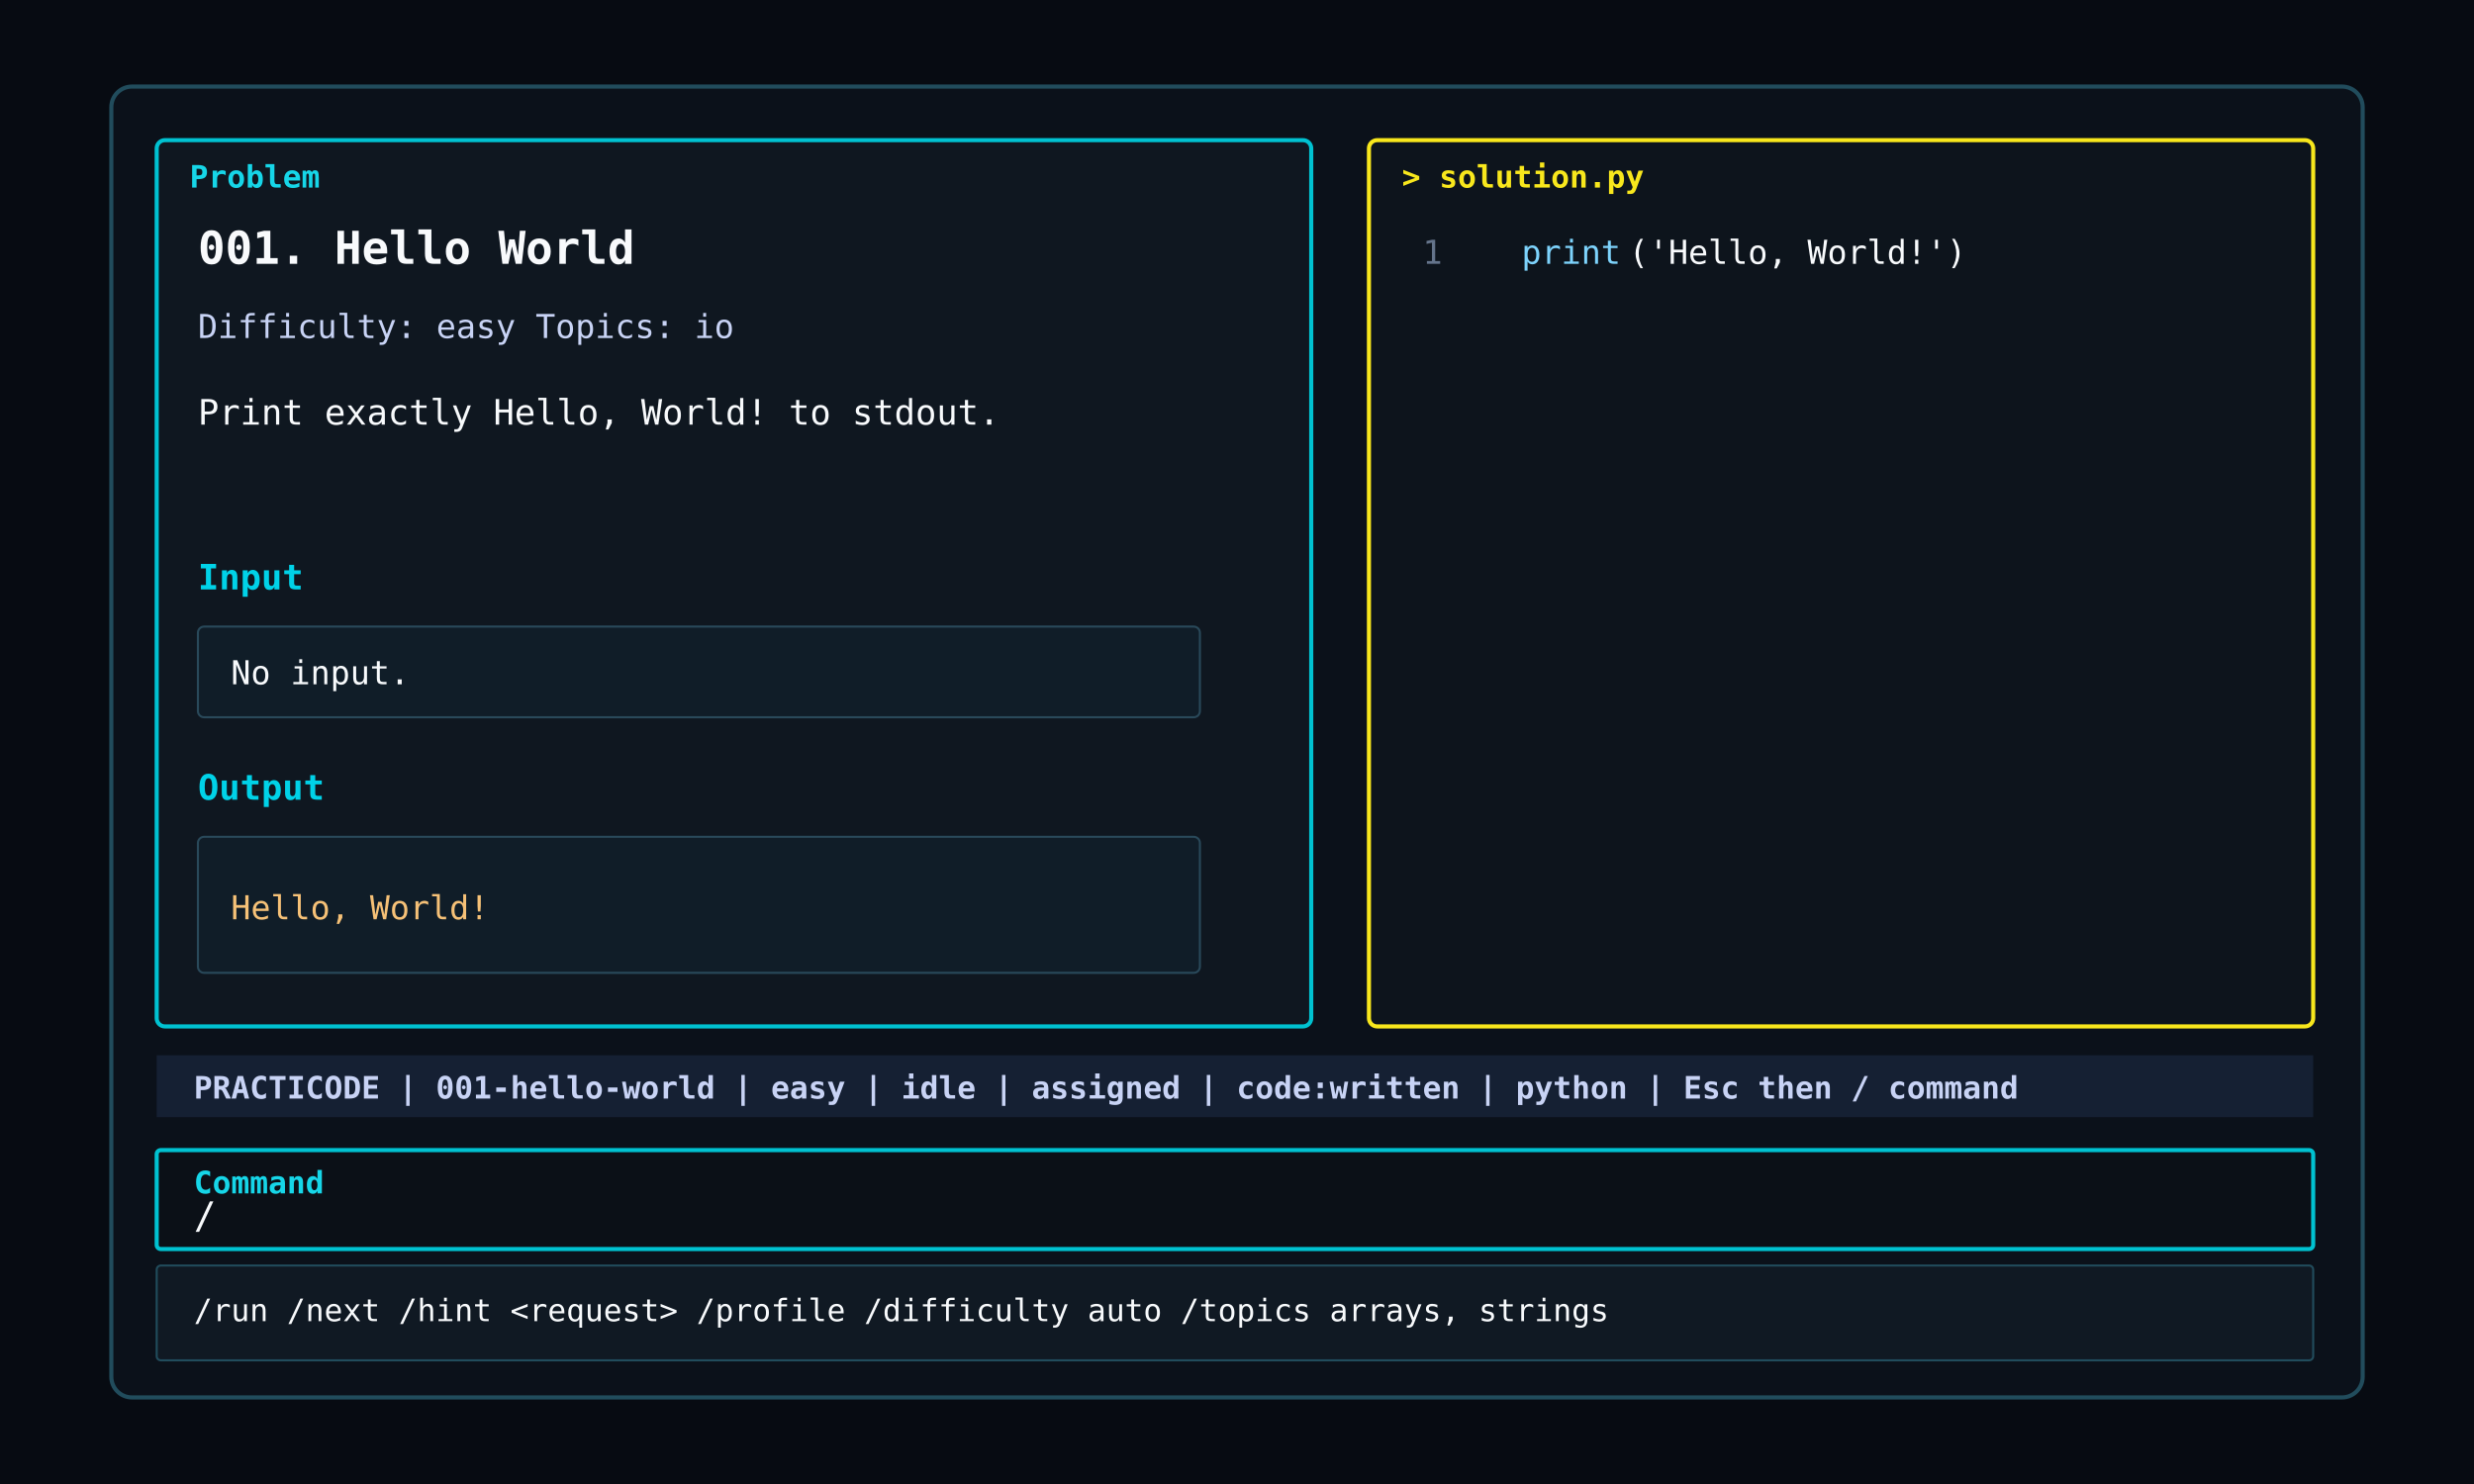
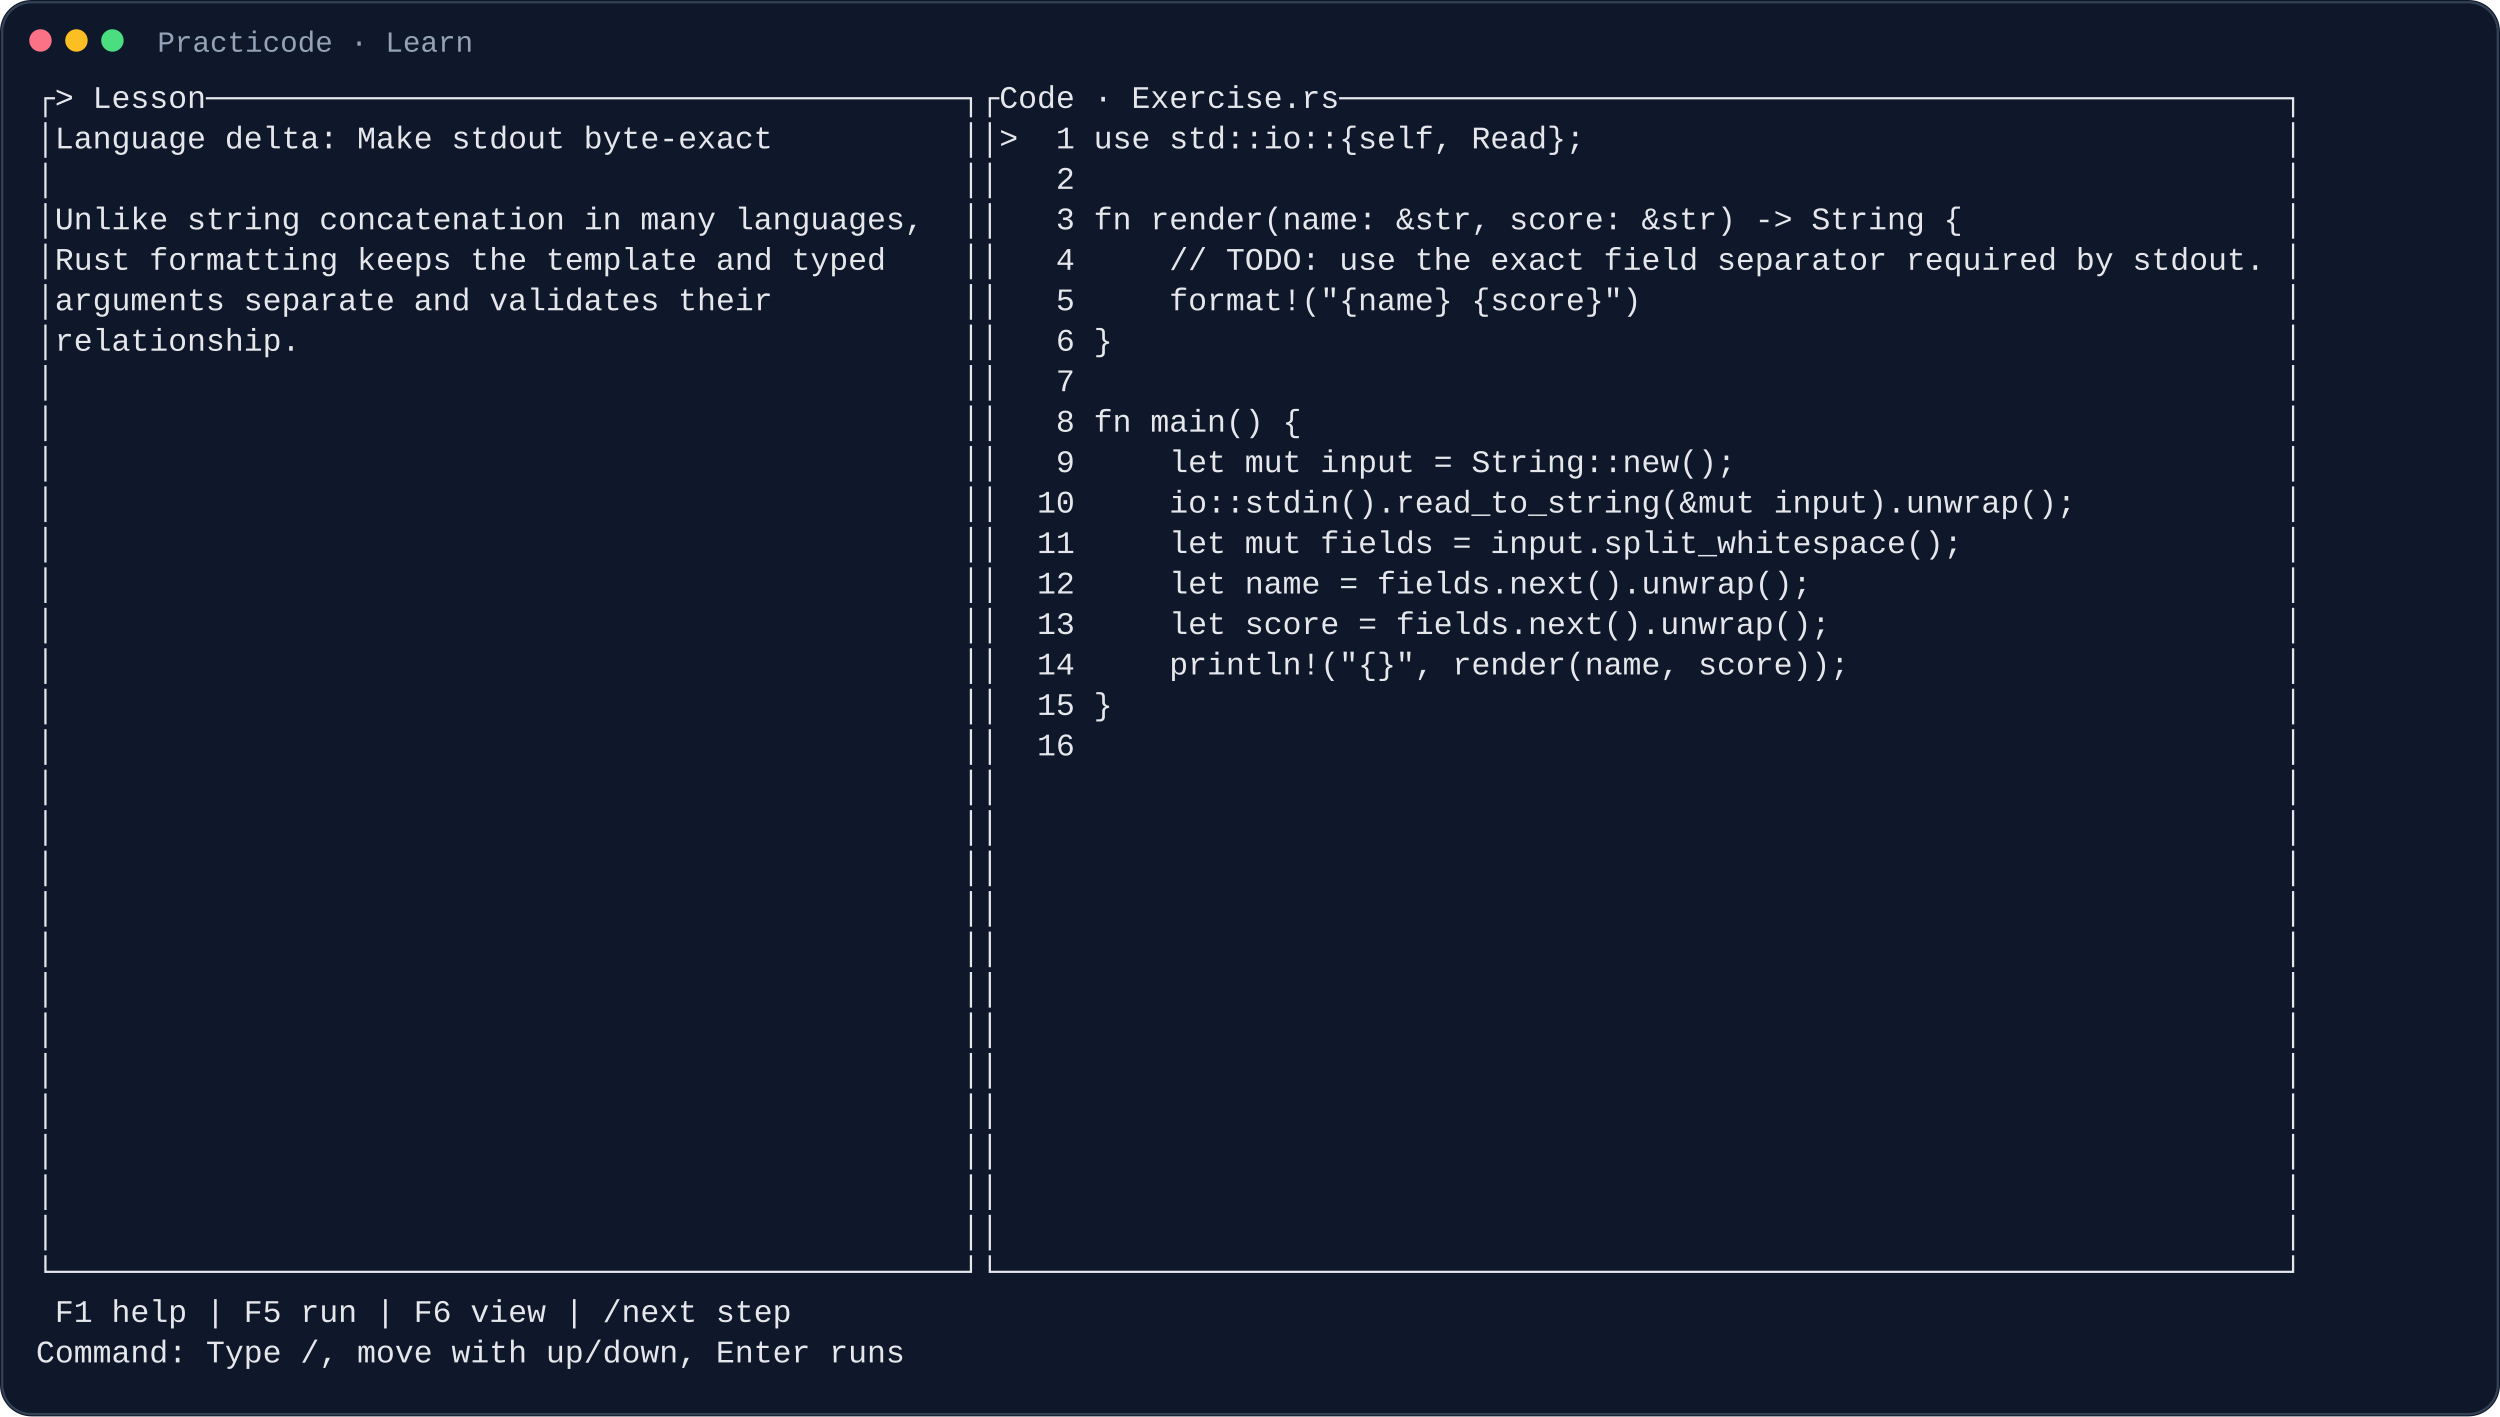
- <svg xmlns="http://www.w3.org/2000/svg" width="1200" height="720" viewBox="0 0 1200 720" fill="none">
-   <rect width="1200" height="720" fill="#070b12" />
-   <rect x="54" y="42" width="1092" height="636" rx="10" fill="#0b111a" stroke="#214c5c" stroke-width="2" />
-   <rect x="76" y="68" width="560" height="430" rx="4" fill="#0f1720" stroke="#00c2d1" stroke-width="2" />
-   <rect x="664" y="68" width="458" height="430" rx="4" fill="#0d141c" stroke="#f8e71c" stroke-width="2" />
-   <text x="92" y="91" fill="#16d6e8" font-family="SFMono-Regular, Menlo, Consolas, monospace" font-size="15" font-weight="700">Problem</text>
-   <text x="680" y="91" fill="#f8e71c" font-family="SFMono-Regular, Menlo, Consolas, monospace" font-size="15" font-weight="700">&gt; solution.py</text>
-   <text x="96" y="128" fill="#f8fafc" font-family="SFMono-Regular, Menlo, Consolas, monospace" font-size="22" font-weight="700">001. Hello World</text>
-   <text x="96" y="164" fill="#c8d3f5" font-family="SFMono-Regular, Menlo, Consolas, monospace" font-size="16">Difficulty: easy    Topics: io</text>
-   <text x="96" y="206" fill="#f8fafc" font-family="SFMono-Regular, Menlo, Consolas, monospace" font-size="17">Print exactly Hello, World! to stdout.</text>
-   <text x="96" y="286" fill="#00d2e8" font-family="SFMono-Regular, Menlo, Consolas, monospace" font-size="17" font-weight="700">Input</text>
-   <rect x="96" y="304" width="486" height="44" rx="3" fill="#101d28" stroke="#29495a" />
-   <text x="112" y="332" fill="#f8fafc" font-family="SFMono-Regular, Menlo, Consolas, monospace" font-size="16">No input.</text>
-   <text x="96" y="388" fill="#00d2e8" font-family="SFMono-Regular, Menlo, Consolas, monospace" font-size="17" font-weight="700">Output</text>
-   <rect x="96" y="406" width="486" height="66" rx="3" fill="#101d28" stroke="#29495a" />
-   <text x="112" y="446" fill="#f6c177" font-family="SFMono-Regular, Menlo, Consolas, monospace" font-size="16">Hello, World!</text>
-   <text x="690" y="128" fill="#64748b" font-family="SFMono-Regular, Menlo, Consolas, monospace" font-size="16">  1</text>
-   <text x="738" y="128" fill="#7dd3fc" font-family="SFMono-Regular, Menlo, Consolas, monospace" font-size="16">print</text>
-   <text x="790" y="128" fill="#f8fafc" font-family="SFMono-Regular, Menlo, Consolas, monospace" font-size="16">('Hello, World!')</text>
-   <rect x="76" y="512" width="1046" height="30" fill="#152033" />
-   <text x="94" y="533" fill="#c8d3f5" font-family="SFMono-Regular, Menlo, Consolas, monospace" font-size="15" font-weight="700">PRACTICODE | 001-hello-world | easy | idle | assigned | code:written | python | Esc then / command</text>
-   <rect x="76" y="558" width="1046" height="48" rx="2" fill="#0b1017" stroke="#00c2d1" stroke-width="2" />
-   <text x="94" y="579" fill="#16d6e8" font-family="SFMono-Regular, Menlo, Consolas, monospace" font-size="15" font-weight="700">Command</text>
-   <text x="94" y="596" fill="#f8fafc" font-family="SFMono-Regular, Menlo, Consolas, monospace" font-size="18">/</text>
-   <rect x="76" y="614" width="1046" height="46" rx="2" fill="#101923" stroke="#214c5c" />
-   <text x="94" y="641" fill="#f8fafc" font-family="SFMono-Regular, Menlo, Consolas, monospace" font-size="15">/run  /next  /hint &lt;request&gt;  /profile  /difficulty auto  /topics arrays, strings</text>
+ <svg xmlns="http://www.w3.org/2000/svg" width="1112" height="630" viewBox="0 0 1112 630" role="img" aria-label="Practicode · Learn">
+   <rect width="1112" height="630" rx="14" fill="#0f172a" />
+   <rect x="1" y="1" width="1110" height="628" rx="13" fill="none" stroke="#334155" />
+   <circle cx="18" cy="18" r="5" fill="#fb7185" />
+   <circle cx="34" cy="18" r="5" fill="#fbbf24" />
+   <circle cx="50" cy="18" r="5" fill="#4ade80" />
+   <text x="70" y="23" fill="#94a3b8" font-size="13" font-family="ui-monospace, SFMono-Regular, Consolas, Liberation Mono, monospace">Practicode · Learn</text>
+   <g fill="#e5e7eb" font-size="14" font-family="ui-monospace, SFMono-Regular, Consolas, Liberation Mono, monospace" xml:space="preserve">
+     <text x="16" y="48">┌&gt; Lesson────────────────────────────────────────┐┌Code · Exercise.rs──────────────────────────────────────────────────┐</text>
+     <text x="16" y="66">│Language delta: Make stdout byte-exact          ││&gt;  1 use std::io::{self, Read};                                     │</text>
+     <text x="16" y="84">│                                                ││   2                                                                │</text>
+     <text x="16" y="102">│Unlike string concatenation in many languages,  ││   3 fn render(name: &amp;str, score: &amp;str) -&gt; String {                 │</text>
+     <text x="16" y="120">│Rust formatting keeps the template and typed    ││   4     // TODO: use the exact field separator required by stdout. │</text>
+     <text x="16" y="138">│arguments separate and validates their          ││   5     format!("{name} {score}")                                  │</text>
+     <text x="16" y="156">│relationship.                                   ││   6 }                                                              │</text>
+     <text x="16" y="174">│                                                ││   7                                                                │</text>
+     <text x="16" y="192">│                                                ││   8 fn main() {                                                    │</text>
+     <text x="16" y="210">│                                                ││   9     let mut input = String::new();                             │</text>
+     <text x="16" y="228">│                                                ││  10     io::stdin().read_to_string(&amp;mut input).unwrap();           │</text>
+     <text x="16" y="246">│                                                ││  11     let mut fields = input.split_whitespace();                 │</text>
+     <text x="16" y="264">│                                                ││  12     let name = fields.next().unwrap();                         │</text>
+     <text x="16" y="282">│                                                ││  13     let score = fields.next().unwrap();                        │</text>
+     <text x="16" y="300">│                                                ││  14     println!("{}", render(name, score));                       │</text>
+     <text x="16" y="318">│                                                ││  15 }                                                              │</text>
+     <text x="16" y="336">│                                                ││  16                                                                │</text>
+     <text x="16" y="354">│                                                ││                                                                    │</text>
+     <text x="16" y="372">│                                                ││                                                                    │</text>
+     <text x="16" y="390">│                                                ││                                                                    │</text>
+     <text x="16" y="408">│                                                ││                                                                    │</text>
+     <text x="16" y="426">│                                                ││                                                                    │</text>
+     <text x="16" y="444">│                                                ││                                                                    │</text>
+     <text x="16" y="462">│                                                ││                                                                    │</text>
+     <text x="16" y="480">│                                                ││                                                                    │</text>
+     <text x="16" y="498">│                                                ││                                                                    │</text>
+     <text x="16" y="516">│                                                ││                                                                    │</text>
+     <text x="16" y="534">│                                                ││                                                                    │</text>
+     <text x="16" y="552">│                                                ││                                                                    │</text>
+     <text x="16" y="570">└────────────────────────────────────────────────┘└────────────────────────────────────────────────────────────────────┘</text>
+     <text x="16" y="588"> F1 help | F5 run | F6 view | /next step                                                                                </text>
+     <text x="16" y="606">Command: Type /, move with up/down, Enter runs                                                                          </text>
+   </g>
</svg>
